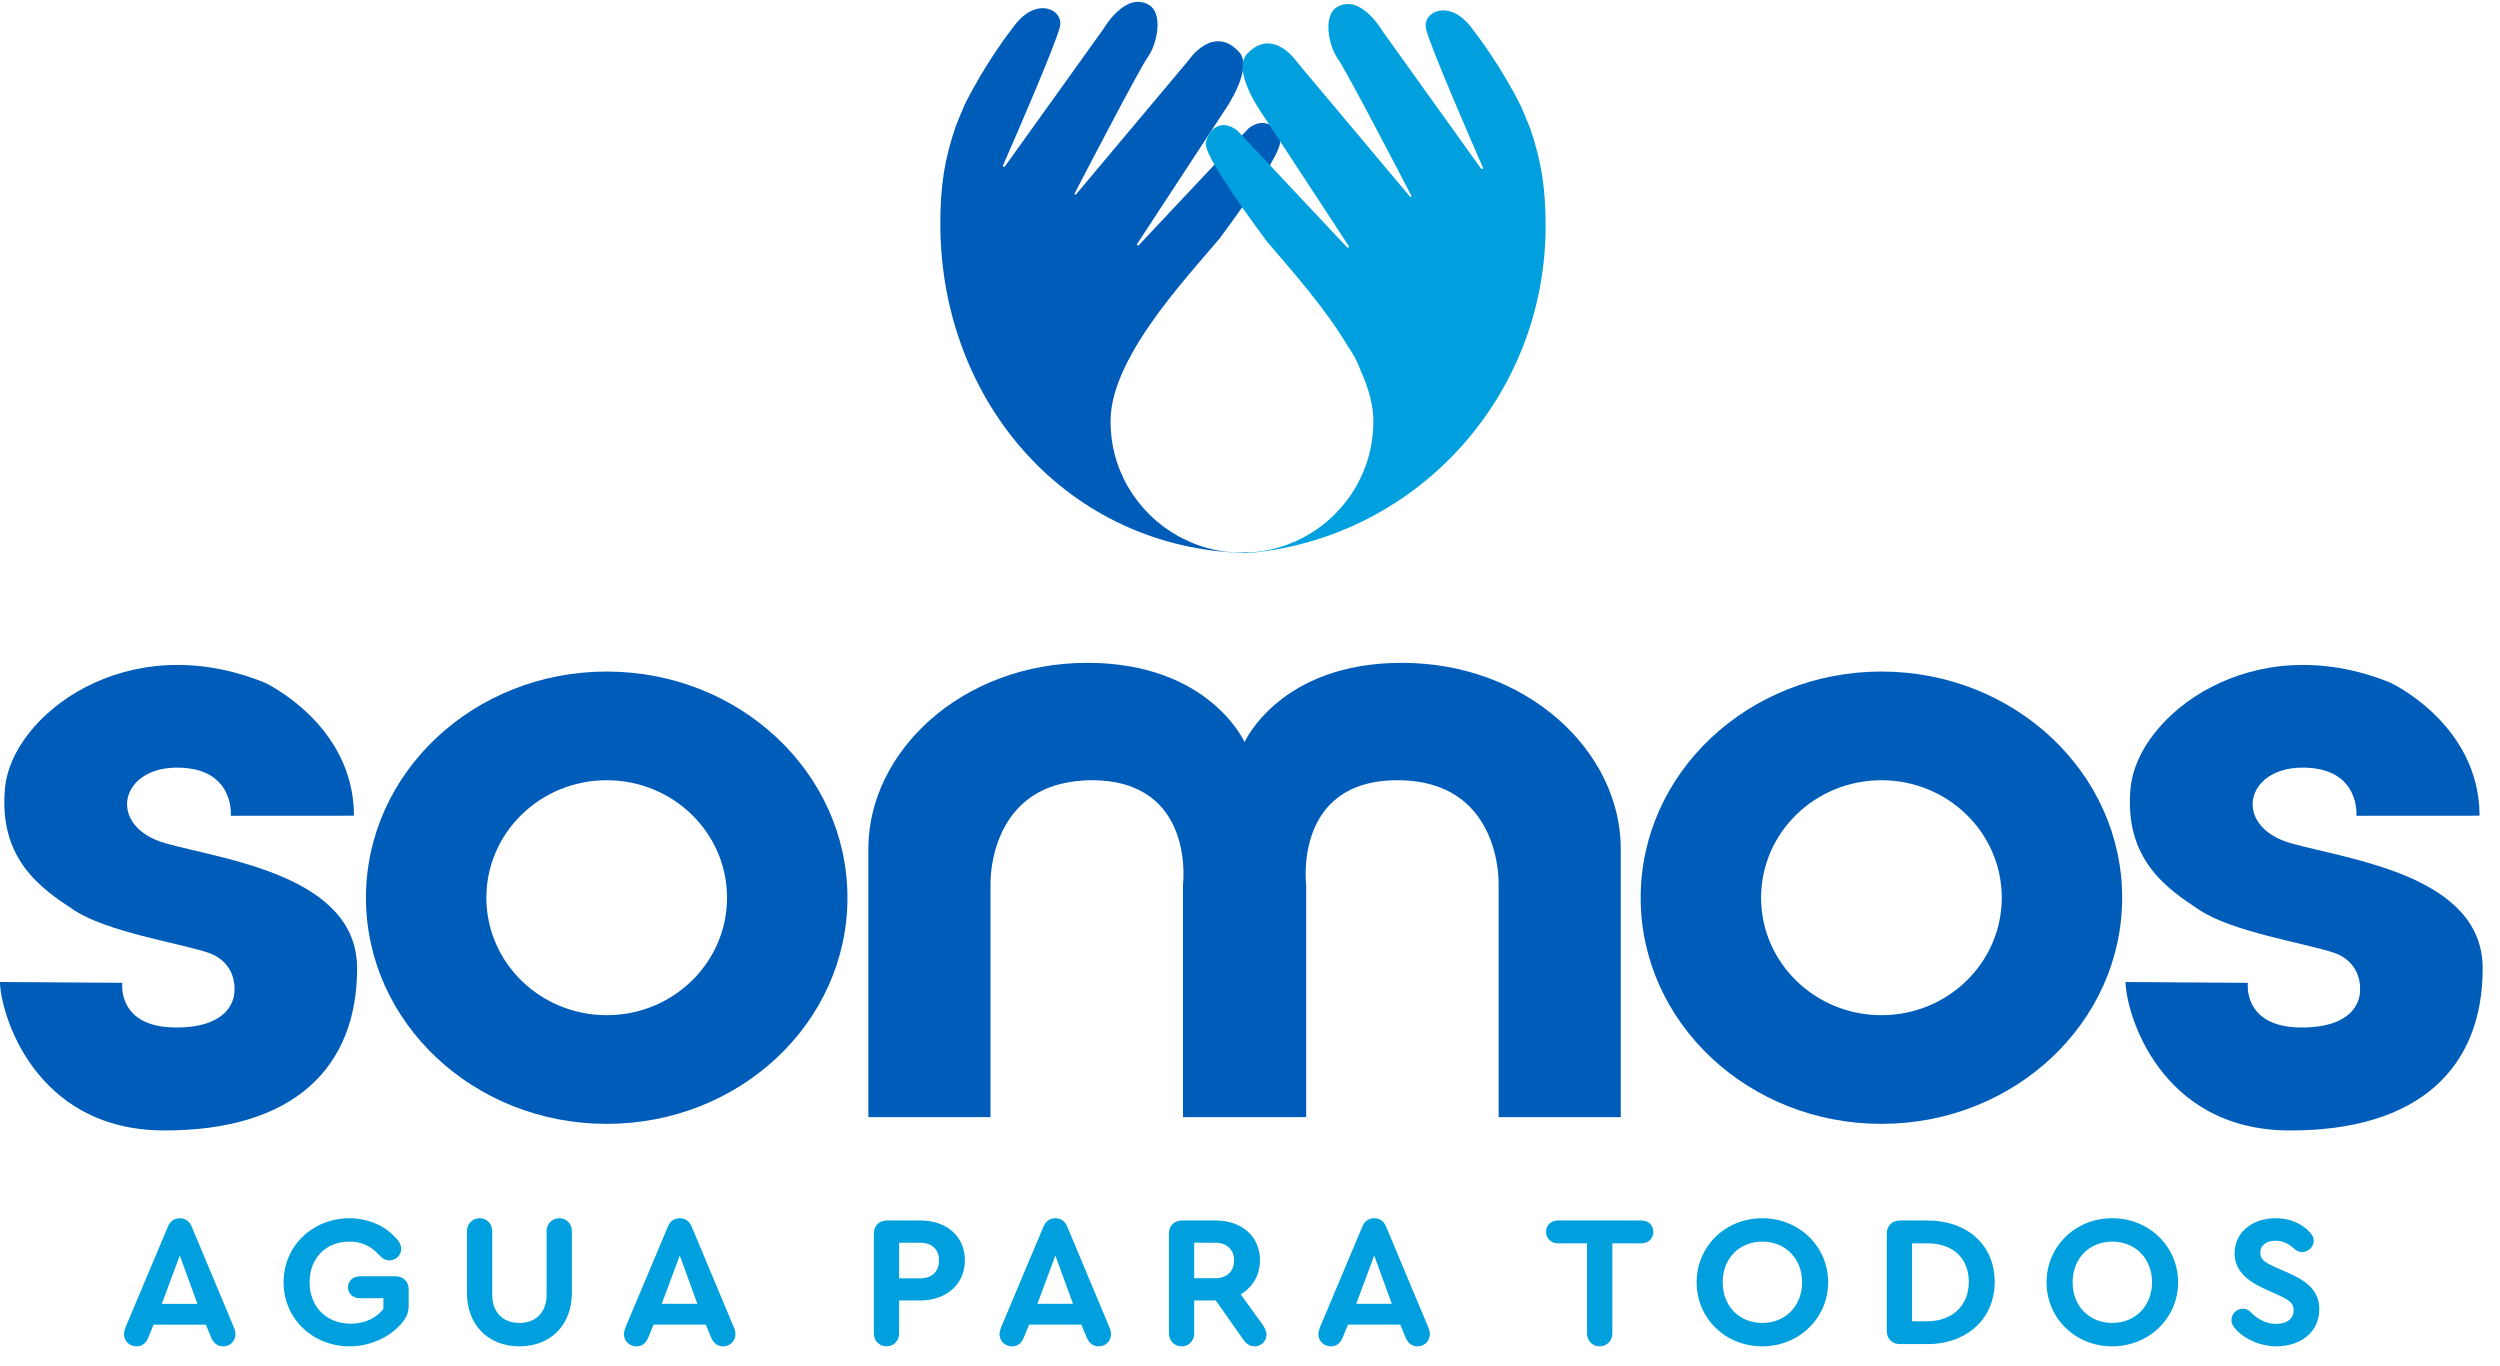
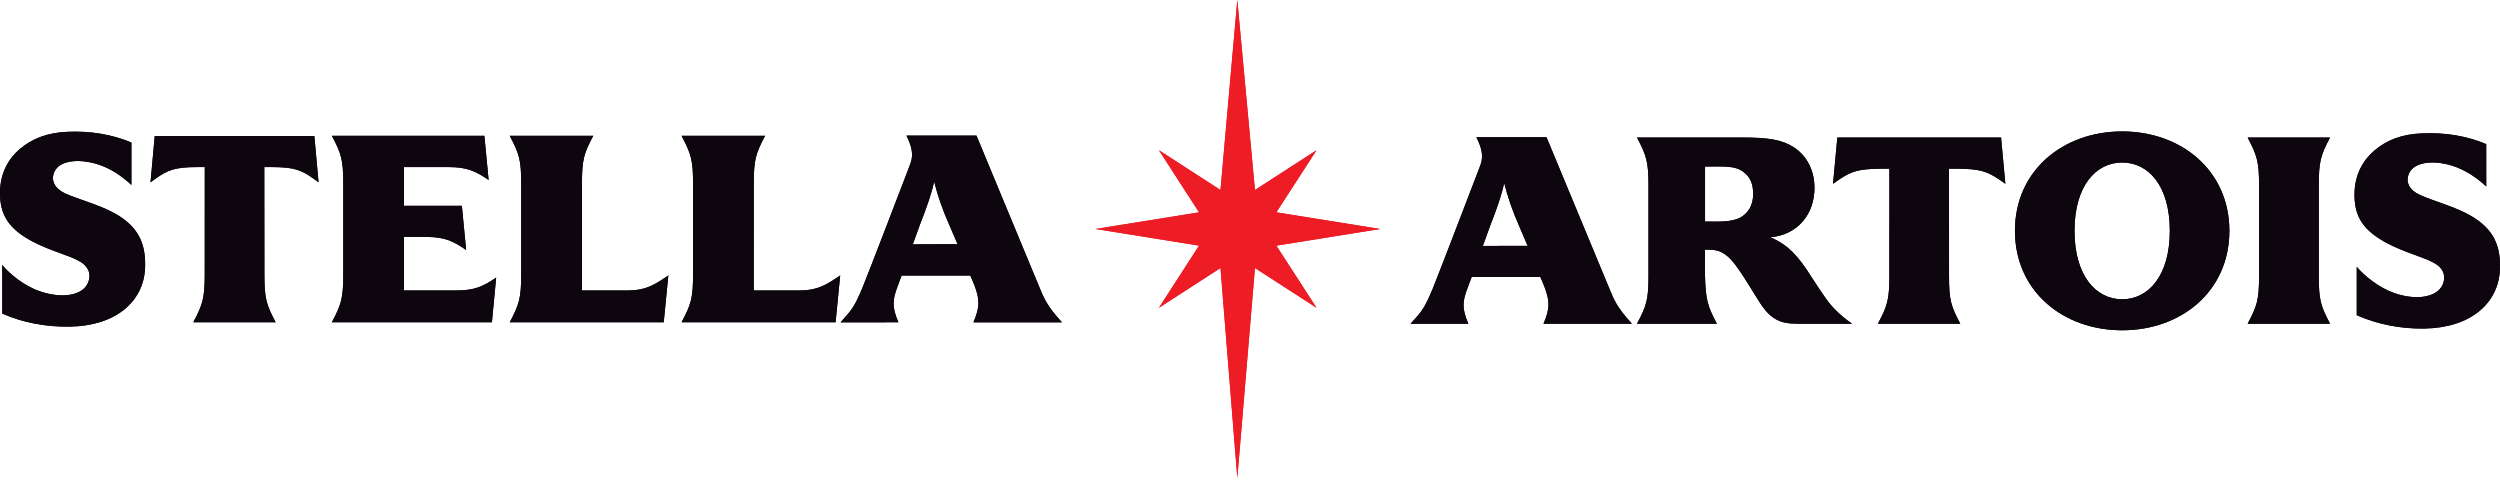
- <svg xmlns="http://www.w3.org/2000/svg" width="97" height="53" viewBox="0 0 97 53" fill="none">
-   <path d="M23.54 26.056C18.381 26.056 14.199 29.985 14.199 34.831C14.199 39.677 18.381 43.606 23.54 43.606C28.699 43.606 32.881 39.678 32.881 34.831C32.881 29.985 28.699 26.056 23.54 26.056ZM23.54 39.389C20.962 39.389 18.871 37.349 18.871 34.831C18.871 32.313 20.962 30.273 23.54 30.273C26.119 30.273 28.209 32.313 28.209 34.831C28.209 37.349 26.119 39.389 23.54 39.389Z" fill="#005CB9" />
-   <path d="M72.999 26.056C67.84 26.056 63.658 29.985 63.658 34.831C63.658 39.677 67.84 43.606 72.999 43.606C78.158 43.606 82.34 39.678 82.34 34.831C82.34 29.985 78.157 26.056 72.999 26.056ZM72.999 39.389C70.421 39.389 68.33 37.349 68.33 34.831C68.33 32.313 70.421 30.273 72.999 30.273C75.578 30.273 77.668 32.313 77.668 34.831C77.668 37.349 75.578 39.389 72.999 39.389Z" fill="#005CB9" />
-   <path d="M54.393 25.718C49.654 25.718 48.289 28.793 48.289 28.793C48.289 28.793 46.925 25.718 42.186 25.718C37.322 25.718 33.692 29.161 33.692 32.933V33.417C33.692 35.431 33.692 38.04 33.692 40.078C33.692 41.953 33.692 43.346 33.692 43.346H33.701H33.755H38.379H38.429H38.432V34.297C38.432 34.297 38.415 33.741 38.601 33.043C38.605 33.03 38.608 33.017 38.612 33.003C38.639 32.904 38.671 32.801 38.708 32.697C38.715 32.676 38.722 32.656 38.73 32.635C38.766 32.537 38.807 32.438 38.853 32.338C38.864 32.313 38.875 32.287 38.887 32.262C38.931 32.171 38.982 32.08 39.034 31.989C39.053 31.956 39.071 31.922 39.092 31.889C39.162 31.777 39.239 31.666 39.325 31.559C39.34 31.54 39.358 31.523 39.373 31.505C39.45 31.413 39.533 31.323 39.623 31.237C39.645 31.215 39.669 31.195 39.693 31.174C39.786 31.089 39.887 31.009 39.995 30.933C40.016 30.919 40.035 30.904 40.056 30.89C40.318 30.715 40.624 30.57 40.977 30.464C41.019 30.451 41.063 30.441 41.107 30.429C41.246 30.392 41.393 30.362 41.547 30.338C41.6 30.33 41.652 30.321 41.707 30.314C41.912 30.29 42.125 30.273 42.356 30.273C46.409 30.274 45.899 34.342 45.899 34.342V43.346H45.908H45.921H45.928H50.657V43.316C50.661 43.327 50.667 43.334 50.671 43.346H50.68V34.342C50.68 34.342 50.166 30.273 54.221 30.273C58.275 30.273 58.147 34.297 58.147 34.297V43.346H58.151H58.201H62.877H62.886C62.886 43.346 62.886 41.953 62.886 40.078C62.886 37.872 62.886 34.998 62.886 32.933C62.886 29.161 59.257 25.718 54.393 25.718Z" fill="#005CB9" />
-   <path d="M6.43 32.722C4.152 32.085 4.606 29.784 6.865 29.784C8.698 29.784 8.933 31.013 8.956 31.479L8.956 31.652L13.734 31.649C13.728 28.093 10.276 26.489 10.276 26.489C4.893 24.3 0.46 27.782 0.196 30.558C-0.071 33.337 1.601 34.478 2.876 35.315C4.151 36.151 6.833 36.569 8.031 36.948C9.229 37.331 9.096 38.452 9.096 38.452C9.096 38.452 9.173 39.867 6.836 39.867C5.027 39.867 4.766 38.811 4.741 38.33L4.741 38.155C4.741 38.148 4.742 38.138 4.742 38.131C4.741 38.132 4.739 38.133 4.737 38.133L0 38.101C0.004 39.245 1.288 43.838 6.338 43.861C11.394 43.882 13.856 41.424 13.856 37.574C13.856 33.974 8.707 33.36 6.43 32.722Z" fill="#005CB9" />
-   <path d="M88.902 32.722C86.625 32.085 87.079 29.784 89.338 29.784C91.171 29.784 91.405 31.013 91.429 31.479L91.429 31.652L96.207 31.649C96.201 28.093 92.749 26.489 92.749 26.489C87.366 24.3 82.932 27.782 82.668 30.558C82.401 33.337 84.074 34.478 85.349 35.315C86.624 36.151 89.305 36.569 90.503 36.949C91.701 37.331 91.568 38.452 91.568 38.452C91.568 38.452 91.645 39.867 89.308 39.867C87.501 39.867 87.239 38.812 87.214 38.331L87.213 38.156C87.214 38.149 87.214 38.138 87.215 38.132C87.213 38.133 87.211 38.134 87.21 38.134L82.473 38.102C82.476 39.246 83.761 43.838 88.81 43.862C93.867 43.883 96.328 41.424 96.328 37.575C96.328 33.974 91.18 33.36 88.902 32.722Z" fill="#005CB9" />
-   <path d="M47.426 21.386C46.969 21.318 46.532 21.189 46.124 21.004C45.546 20.748 45.023 20.387 44.585 19.95C43.941 19.308 43.469 18.501 43.241 17.596C43.141 17.195 43.089 16.777 43.089 16.346C43.089 16 43.145 15.644 43.246 15.281C43.399 14.741 43.649 14.188 43.964 13.636C44.157 13.292 44.376 12.948 44.611 12.609C45.077 11.93 45.608 11.269 46.124 10.654C46.417 10.304 46.707 9.969 46.978 9.653C47.1 9.51 47.215 9.376 47.327 9.245C48.551 7.589 49.764 5.825 49.668 5.441C49.497 4.757 48.946 4.593 48.472 4.964C48.464 4.969 48.455 4.97 48.449 4.976L44.185 9.514C44.151 9.549 44.095 9.505 44.122 9.463L47.527 4.266C47.527 4.266 48.667 2.643 48.068 2.006C47.06 0.934 46.125 2.329 46.125 2.329L41.748 7.544C41.723 7.574 41.676 7.543 41.694 7.509C42.236 6.465 44.242 2.615 44.54 2.207C44.885 1.734 45.161 0.51 44.559 0.178C43.644 -0.326 42.818 1.117 42.818 1.117L38.991 6.456C38.962 6.497 38.898 6.462 38.918 6.416C39.431 5.251 40.967 1.703 41.123 1.039C41.28 0.37 40.237 -0.144 39.381 0.964C39.103 1.324 38.224 2.473 37.436 4.048C37.393 4.135 37.096 4.861 37.088 4.887C36.641 6.177 36.485 7.239 36.485 8.679C36.485 15.597 41.432 21.319 48.379 21.459C48.384 21.452 48.399 21.444 48.411 21.436C48.337 21.439 48.264 21.444 48.19 21.444C47.929 21.444 47.673 21.425 47.426 21.386Z" fill="#005CB9" />
-   <path d="M49.185 21.146C49.195 21.145 49.202 21.142 49.204 21.137C49.224 21.099 49.216 21.107 49.185 21.146Z" fill="#005CB9" />
-   <path d="M59.367 4.972C59.358 4.947 59.062 4.22 59.019 4.133C58.231 2.558 57.351 1.409 57.074 1.049C56.218 -0.058 55.175 0.455 55.332 1.124C55.488 1.788 57.025 5.336 57.537 6.501C57.557 6.547 57.494 6.582 57.464 6.542L53.637 1.202C53.637 1.202 52.811 -0.241 51.896 0.263C51.293 0.595 51.57 1.819 51.914 2.292C52.212 2.7 54.218 6.55 54.761 7.594C54.779 7.628 54.732 7.659 54.707 7.629L50.329 2.414C50.329 2.414 49.394 1.018 48.386 2.091C47.787 2.728 48.928 4.351 48.928 4.351L52.333 9.548C52.359 9.589 52.304 9.634 52.27 9.6L48.005 5.061C47.999 5.055 47.99 5.054 47.983 5.049C47.508 4.678 46.958 4.842 46.787 5.527C46.69 5.915 47.931 7.714 49.168 9.386C49.243 9.473 49.319 9.561 49.397 9.653C49.668 9.968 49.958 10.303 50.25 10.651C50.429 10.863 50.609 11.084 50.79 11.307C51.343 11.998 51.881 12.73 52.316 13.467C52.497 13.72 52.664 14.015 52.803 14.4C53.103 15.066 53.287 15.724 53.287 16.347C53.287 17.755 52.719 19.025 51.793 19.95C51.4 20.346 50.943 20.671 50.443 20.92C50.378 20.95 50.316 20.982 50.251 21.01C49.844 21.192 49.407 21.318 48.956 21.386C48.704 21.426 48.448 21.445 48.19 21.445C47.928 21.445 47.672 21.426 47.426 21.386C47.776 21.445 48.253 21.48 48.601 21.445C55.049 20.789 59.97 15.327 59.97 8.764C59.969 7.324 59.813 6.262 59.367 4.972Z" fill="#00A0DF" />
-   <path d="M9.135 51.767C9.135 52.029 8.932 52.239 8.656 52.239C8.445 52.239 8.285 52.116 8.191 51.891L7.987 51.396H5.959L5.756 51.891C5.669 52.116 5.508 52.239 5.298 52.239C5.021 52.239 4.811 52.029 4.811 51.767C4.811 51.694 4.833 51.607 4.868 51.506L6.511 47.603C6.598 47.385 6.758 47.269 6.976 47.269C7.194 47.269 7.355 47.385 7.442 47.603L9.077 51.506C9.121 51.607 9.135 51.694 9.135 51.767ZM6.279 50.589H7.66L6.976 48.714L6.279 50.589Z" fill="#00A0DF" />
-   <path d="M11.003 49.752C11.003 48.349 12.122 47.267 13.569 47.267C14.223 47.267 14.877 47.529 15.269 47.943C15.48 48.139 15.567 48.291 15.567 48.459C15.567 48.699 15.363 48.902 15.116 48.902C14.964 48.902 14.847 48.844 14.702 48.684C14.375 48.335 14.019 48.175 13.554 48.175C12.645 48.175 12.012 48.815 12.012 49.753C12.012 50.705 12.667 51.359 13.611 51.359C14.142 51.359 14.6 51.148 14.876 50.785V50.37H13.96C13.699 50.37 13.502 50.189 13.502 49.949C13.502 49.702 13.698 49.52 13.96 49.52H15.356C15.646 49.52 15.857 49.731 15.857 50.021V50.639C15.857 50.857 15.814 51.017 15.705 51.184C15.269 51.824 14.418 52.238 13.568 52.238C12.122 52.238 11.003 51.155 11.003 49.752Z" fill="#00A0DF" />
-   <path d="M18.118 50.167V47.768C18.118 47.485 18.329 47.267 18.612 47.267C18.889 47.267 19.099 47.485 19.099 47.768V50.239C19.099 50.908 19.507 51.33 20.154 51.33C20.8 51.33 21.208 50.908 21.208 50.239V47.768C21.208 47.485 21.418 47.267 21.702 47.267C21.978 47.267 22.189 47.485 22.189 47.768V50.167C22.189 51.402 21.368 52.238 20.154 52.238C18.939 52.238 18.118 51.402 18.118 50.167Z" fill="#00A0DF" />
-   <path d="M28.534 51.766C28.534 52.028 28.33 52.239 28.054 52.239C27.843 52.239 27.684 52.115 27.589 51.89L27.385 51.395H25.358L25.154 51.89C25.067 52.115 24.907 52.239 24.696 52.239C24.42 52.239 24.209 52.028 24.209 51.766C24.209 51.694 24.231 51.606 24.267 51.505L25.91 47.602C25.997 47.384 26.157 47.268 26.375 47.268C26.593 47.268 26.753 47.384 26.84 47.602L28.475 51.505C28.519 51.606 28.534 51.694 28.534 51.766ZM25.677 50.588H27.058L26.375 48.713L25.677 50.588Z" fill="#00A0DF" />
-   <path d="M33.905 51.737V47.856C33.905 47.565 34.116 47.355 34.407 47.355H35.715C36.74 47.355 37.438 47.98 37.438 48.903C37.438 49.819 36.726 50.458 35.715 50.458H34.886V51.737C34.886 52.021 34.675 52.239 34.399 52.239C34.116 52.239 33.905 52.021 33.905 51.737ZM35.708 49.6C36.159 49.6 36.435 49.331 36.435 48.902C36.435 48.488 36.159 48.219 35.708 48.219H34.887V49.6H35.708Z" fill="#00A0DF" />
-   <path d="M43.107 51.766C43.107 52.028 42.904 52.239 42.627 52.239C42.417 52.239 42.257 52.115 42.162 51.89L41.959 51.395H39.931L39.727 51.89C39.64 52.115 39.48 52.239 39.269 52.239C38.993 52.239 38.782 52.028 38.782 51.766C38.782 51.694 38.804 51.606 38.84 51.505L40.483 47.602C40.571 47.384 40.73 47.268 40.948 47.268C41.166 47.268 41.326 47.384 41.413 47.602L43.048 51.505C43.093 51.606 43.107 51.694 43.107 51.766ZM40.251 50.588H41.632L40.949 48.713L40.251 50.588Z" fill="#00A0DF" />
-   <path d="M49.141 51.788C49.141 52.035 48.93 52.239 48.683 52.239C48.508 52.239 48.363 52.152 48.247 51.985L47.171 50.458H47.164H46.336V51.737C46.336 52.021 46.125 52.239 45.849 52.239C45.565 52.239 45.355 52.021 45.355 51.737V47.849C45.355 47.565 45.565 47.355 45.856 47.355H47.164C48.189 47.355 48.887 47.98 48.887 48.895C48.887 49.477 48.603 49.949 48.138 50.218L49.003 51.417C49.09 51.549 49.141 51.672 49.141 51.788ZM46.335 49.593H47.157C47.607 49.593 47.883 49.324 47.883 48.902C47.883 48.488 47.6 48.219 47.157 48.219H46.335V49.593Z" fill="#00A0DF" />
-   <path d="M55.478 51.766C55.478 52.028 55.275 52.239 54.998 52.239C54.788 52.239 54.628 52.115 54.533 51.89L54.33 51.395H52.302L52.098 51.89C52.011 52.115 51.851 52.239 51.64 52.239C51.364 52.239 51.153 52.028 51.153 51.766C51.153 51.694 51.175 51.606 51.212 51.505L52.854 47.602C52.941 47.384 53.101 47.268 53.319 47.268C53.537 47.268 53.697 47.384 53.784 47.602L55.42 51.505C55.464 51.606 55.478 51.694 55.478 51.766ZM52.622 50.588H54.003L53.32 48.713L52.622 50.588Z" fill="#00A0DF" />
-   <path d="M61.577 51.737V48.241H60.436C60.182 48.241 59.985 48.045 59.985 47.798C59.985 47.543 60.182 47.355 60.436 47.355H63.7C63.961 47.355 64.15 47.543 64.15 47.798C64.15 48.045 63.954 48.241 63.7 48.241H62.559V51.737C62.559 52.021 62.348 52.239 62.064 52.239C61.788 52.239 61.577 52.021 61.577 51.737Z" fill="#00A0DF" />
-   <path d="M70.932 49.752C70.932 51.141 69.806 52.238 68.374 52.238C66.942 52.238 65.83 51.148 65.83 49.752C65.83 48.357 66.949 47.267 68.374 47.267C69.806 47.266 70.932 48.364 70.932 49.752ZM66.84 49.752C66.84 50.675 67.48 51.33 68.381 51.33C69.275 51.33 69.922 50.668 69.922 49.752C69.922 48.836 69.275 48.175 68.381 48.175C67.48 48.175 66.84 48.829 66.84 49.752Z" fill="#00A0DF" />
-   <path d="M77.394 49.738C77.394 51.163 76.318 52.151 74.784 52.151H73.709C73.418 52.151 73.207 51.941 73.207 51.65V47.856C73.207 47.565 73.418 47.355 73.709 47.355H74.784C76.34 47.355 77.394 48.314 77.394 49.738ZM74.188 48.241V51.265H74.777C75.743 51.265 76.39 50.661 76.39 49.738C76.39 48.815 75.773 48.241 74.777 48.241H74.188Z" fill="#00A0DF" />
-   <path d="M84.51 49.752C84.51 51.141 83.383 52.238 81.951 52.238C80.52 52.238 79.407 51.148 79.407 49.752C79.407 48.357 80.527 47.267 81.951 47.267C83.383 47.266 84.51 48.364 84.51 49.752ZM80.418 49.752C80.418 50.675 81.057 51.33 81.959 51.33C82.853 51.33 83.5 50.668 83.5 49.752C83.5 48.836 82.853 48.175 81.959 48.175C81.057 48.175 80.418 48.829 80.418 49.752Z" fill="#00A0DF" />
-   <path d="M86.762 51.592C86.646 51.475 86.58 51.352 86.58 51.214C86.587 50.952 86.798 50.778 87.031 50.778C87.118 50.778 87.213 50.807 87.285 50.872C87.481 51.076 87.823 51.367 88.31 51.367C88.739 51.367 88.993 51.163 88.993 50.836C88.993 50.56 88.826 50.444 88.383 50.24L87.866 50.007C87.103 49.658 86.703 49.244 86.703 48.626C86.703 47.819 87.386 47.267 88.295 47.267C89.015 47.267 89.436 47.601 89.64 47.834C89.742 47.943 89.771 48.051 89.771 48.146C89.771 48.393 89.545 48.582 89.32 48.582C89.233 48.582 89.138 48.553 89.051 48.48C88.855 48.306 88.636 48.139 88.295 48.139C87.946 48.139 87.699 48.306 87.699 48.604C87.699 48.844 87.83 48.96 88.259 49.156L88.804 49.396C89.603 49.752 89.988 50.145 89.988 50.799C89.988 51.686 89.269 52.238 88.31 52.238C87.743 52.238 87.118 51.984 86.762 51.592Z" fill="#00A0DF" />
+ <svg xmlns="http://www.w3.org/2000/svg" width="311" height="60" viewBox="0 0 311 60" fill="none">
+   <path d="M14.447 26.642C12.469 25.498 9.822 24.829 8.115 24.072C6.812 23.462 6.243 22.423 6.8 21.296C7.387 20.105 9.435 19.636 12.064 20.41C13.736 20.909 15.192 21.924 16.348 23.01V17.734C13.924 16.713 11.237 16.273 8.408 16.396C5.943 16.496 4.024 17.212 2.452 18.55C1.008 19.776 0.069 21.549 0.004 23.738C-0.084 26.772 1.149 28.515 4.083 30.064C6.36 31.255 8.666 31.766 9.951 32.534C11.184 33.28 11.319 34.283 10.961 35.152C10.303 36.766 7.757 37.188 4.998 36.249C2.991 35.586 1.202 34.066 0.28 32.974V39.013C2.868 40.146 5.72 40.68 8.672 40.633C14.499 40.539 17.839 37.44 18.044 33.409C18.179 30.387 17.275 28.286 14.447 26.642Z" fill="#0D060E" />
+   <path d="M111.763 40.093C110.895 38.104 111.088 37.2 111.61 35.757C111.804 35.199 112.168 34.272 112.168 34.272H120.701C120.701 34.272 121.153 35.264 121.317 35.757C121.845 37.271 121.915 38.18 121.094 40.099H132.109C130.213 38.028 129.873 37.095 129.31 35.757C128.782 34.466 121.475 16.872 121.475 16.872H112.761C113.383 18.128 113.688 19.184 113.265 20.34C113.265 20.34 107.814 34.571 107.291 35.792C106.276 38.175 106.077 38.415 104.568 40.099L111.763 40.093ZM113.553 30.393L114.48 27.834C115.261 25.874 115.947 23.885 116.188 22.647C116.194 22.617 116.217 22.617 116.223 22.641C116.605 24.167 117.203 25.997 118.066 27.916L119.122 30.375L113.553 30.393Z" fill="#0D060E" />
+   <path d="M34.294 40.093C33.12 37.881 32.891 37.1 32.891 34.114C32.891 34.114 32.873 21.226 32.879 20.78C33.243 20.78 34.487 20.786 34.804 20.804C37.052 20.91 37.826 21.338 39.628 22.682L39.106 16.925H19.247L18.725 22.682C20.526 21.338 21.295 20.915 23.549 20.804C23.871 20.786 25.115 20.78 25.473 20.78C25.485 21.226 25.468 34.114 25.468 34.114C25.468 37.1 25.215 37.881 24.047 40.093H34.294V40.093Z" fill="#0D060E" />
+   <path d="M56.794 36.132H50.25V29.477H53.067C55.227 29.477 56.318 29.947 57.985 31.097L57.457 25.598H50.25V20.786H55.86C58.014 20.786 59.111 21.244 60.784 22.388L60.256 16.895H41.283C42.457 19.108 42.703 19.877 42.703 22.864V34.114C42.703 37.101 42.457 37.881 41.283 40.093H61.195L61.723 34.53C60.056 35.68 58.953 36.132 56.794 36.132Z" fill="#0D060E" />
+   <path d="M72.397 22.864C72.397 19.877 72.626 19.108 73.799 16.895H63.412C64.58 19.108 64.838 19.877 64.838 22.864V34.114C64.838 37.101 64.58 37.881 63.412 40.093H82.567L83.142 34.26C81.469 35.405 80.331 36.132 78.183 36.132H72.397V22.864Z" fill="#0D060E" />
+   <path d="M93.77 22.864C93.77 19.877 94.004 19.108 95.178 16.895H84.785C85.953 19.108 86.217 19.877 86.217 22.864V34.114C86.217 37.101 85.959 37.881 84.785 40.093H103.946L104.521 34.26C102.848 35.405 101.704 36.132 99.544 36.132H93.764L93.77 22.864Z" fill="#0D060E" />
+   <path d="M307.387 26.854C305.403 25.698 302.745 25.029 301.037 24.248C299.728 23.667 299.165 22.622 299.717 21.496C300.303 20.304 302.357 19.811 304.992 20.592C306.671 21.108 308.126 22.118 309.288 23.192V17.928C306.859 16.901 304.165 16.466 301.33 16.59C298.854 16.684 296.935 17.382 295.356 18.743C293.913 19.976 292.974 21.736 292.903 23.937C292.809 26.989 294.048 28.714 296.994 30.275C299.271 31.472 301.589 31.994 302.88 32.757C304.112 33.473 304.247 34.489 303.883 35.375C303.226 36.965 300.667 37.423 297.903 36.478C295.896 35.785 294.106 34.289 293.179 33.197V39.213C295.773 40.351 298.637 40.92 301.589 40.873C307.428 40.774 310.785 37.663 310.984 33.608C311.131 30.609 310.221 28.497 307.387 26.854Z" fill="#0D060E" />
+   <path d="M182.665 40.275C181.797 38.291 181.985 37.411 182.519 35.944C182.712 35.404 183.076 34.459 183.076 34.459H191.615C191.615 34.459 192.067 35.468 192.231 35.944C192.759 37.481 192.835 38.373 192.008 40.275H203.017C201.122 38.215 200.781 37.3 200.224 35.944C199.696 34.641 192.384 17.065 192.384 17.065C192.384 17.065 186.58 17.059 183.663 17.065C184.285 18.321 184.596 19.371 184.168 20.533C184.168 20.533 178.728 34.753 178.205 35.979C177.178 38.367 176.985 38.626 175.471 40.275H182.665ZM184.467 30.592L185.394 28.033C186.175 26.079 186.861 24.066 187.096 22.834C187.102 22.81 187.125 22.81 187.137 22.828C187.519 24.348 188.123 26.191 188.986 28.121L190.036 30.586L184.467 30.592Z" fill="#0D060E" />
+   <path d="M243.862 40.275C242.683 38.057 242.46 37.306 242.46 34.325C242.46 34.325 242.442 21.431 242.454 20.98C242.812 20.98 244.197 20.985 244.52 21.009C246.832 21.12 247.618 21.537 249.467 22.869L248.933 17.112H228.563L228.029 22.869C229.878 21.531 230.664 21.12 232.976 21.009C233.305 20.985 234.684 20.98 235.042 20.98C235.054 21.431 235.036 34.325 235.036 34.325C235.036 37.312 234.784 38.057 233.61 40.275H243.862Z" fill="#0D060E" />
+   <path d="M288.457 23.069C288.457 20.117 288.686 19.325 289.854 17.112H279.607C280.775 19.331 281.028 20.117 281.028 23.069V34.319C281.028 37.306 280.781 38.057 279.607 40.269H289.854C288.686 38.051 288.457 37.3 288.457 34.319V23.069Z" fill="#0D060E" />
+   <path d="M227.171 37.182C226.003 35.522 225.358 34.442 224.765 33.562C223.034 31.003 221.79 30.211 220.287 29.542C220.27 29.53 220.276 29.512 220.299 29.506C223.533 29.213 225.763 26.737 225.722 23.257C225.704 21.443 224.947 19.512 223.192 18.351C221.719 17.376 220.006 17.106 216.708 17.106L203.645 17.112C204.812 19.331 205.071 20.117 205.071 23.069V34.319C205.071 37.306 204.818 38.057 203.645 40.269H213.58C212.406 38.051 212.183 37.3 212.101 34.236V31.056H212.383C213.433 31.056 214.049 31.208 214.759 31.766C215.37 32.218 215.992 33.016 216.948 34.489C217.541 35.422 218.069 36.285 218.838 37.511C220.264 39.806 221.549 40.269 223.574 40.269H230.393C228.791 39.142 227.846 38.133 227.171 37.182ZM216.514 27.053C215.334 27.675 213.738 27.558 212.107 27.558V20.716C214.707 20.71 215.868 20.61 216.895 21.402C217.746 22.03 218.093 22.899 218.093 24.119C218.093 25.639 217.394 26.555 216.514 27.053Z" fill="#0D060E" />
+   <path d="M263.997 16.35C256.638 16.35 250.658 21.215 250.658 28.709C250.658 36.226 256.638 41.085 263.997 41.085C271.362 41.085 277.336 36.226 277.336 28.709C277.33 21.215 271.356 16.35 263.997 16.35ZM263.997 37.23C260.728 37.23 258.07 34.295 258.07 28.709C258.07 23.122 260.728 20.217 263.997 20.217C267.272 20.217 269.924 23.122 269.924 28.709C269.924 34.295 267.272 37.23 263.997 37.23Z" fill="#0D060E" />
+   <path d="M158.775 30.557L171.686 28.485L158.775 26.414L163.775 18.685L156.117 23.638L153.922 0L151.827 23.638L144.168 18.685L149.163 26.414L136.258 28.485L149.163 30.557L144.168 38.292L151.827 33.339L153.922 59.465L156.117 33.339L163.775 38.292L158.775 30.557Z" fill="#ED1C25" />
+   <path d="M14.447 26.642C12.469 25.498 9.822 24.829 8.115 24.072C6.812 23.462 6.243 22.423 6.8 21.296C7.387 20.105 9.435 19.636 12.064 20.41C13.736 20.909 15.192 21.924 16.348 23.01V17.734C13.924 16.713 11.237 16.273 8.408 16.396C5.943 16.496 4.024 17.212 2.452 18.55C1.008 19.776 0.069 21.549 0.004 23.738C-0.084 26.772 1.149 28.515 4.083 30.064C6.36 31.255 8.666 31.766 9.951 32.534C11.184 33.28 11.319 34.283 10.961 35.152C10.303 36.766 7.757 37.188 4.998 36.249C2.991 35.586 1.202 34.066 0.28 32.974V39.013C2.868 40.146 5.72 40.68 8.672 40.633C14.499 40.539 17.839 37.44 18.044 33.409C18.179 30.387 17.275 28.286 14.447 26.642Z" fill="#0D060E" />
+   <path d="M111.763 40.093C110.895 38.104 111.088 37.2 111.61 35.757C111.804 35.199 112.168 34.272 112.168 34.272H120.701C120.701 34.272 121.153 35.264 121.317 35.757C121.845 37.271 121.915 38.18 121.094 40.099H132.109C130.213 38.028 129.873 37.095 129.31 35.757C128.782 34.466 121.475 16.872 121.475 16.872H112.761C113.383 18.128 113.688 19.184 113.265 20.34C113.265 20.34 107.814 34.571 107.291 35.792C106.276 38.175 106.077 38.415 104.568 40.099L111.763 40.093ZM113.553 30.393L114.48 27.834C115.261 25.874 115.947 23.885 116.188 22.647C116.194 22.617 116.217 22.617 116.223 22.641C116.605 24.167 117.203 25.997 118.066 27.916L119.122 30.375L113.553 30.393Z" fill="#0D060E" />
+   <path d="M34.294 40.093C33.12 37.881 32.891 37.1 32.891 34.114C32.891 34.114 32.873 21.226 32.879 20.78C33.243 20.78 34.487 20.786 34.804 20.804C37.052 20.91 37.826 21.338 39.628 22.682L39.106 16.925H19.247L18.725 22.682C20.526 21.338 21.295 20.915 23.549 20.804C23.871 20.786 25.115 20.78 25.473 20.78C25.485 21.226 25.468 34.114 25.468 34.114C25.468 37.1 25.215 37.881 24.047 40.093H34.294V40.093Z" fill="#0D060E" />
+   <path d="M56.794 36.132H50.25V29.477H53.067C55.227 29.477 56.318 29.947 57.985 31.097L57.457 25.598H50.25V20.786H55.86C58.014 20.786 59.111 21.244 60.784 22.388L60.256 16.895H41.283C42.457 19.108 42.703 19.877 42.703 22.864V34.114C42.703 37.101 42.457 37.881 41.283 40.093H61.195L61.723 34.53C60.056 35.68 58.953 36.132 56.794 36.132Z" fill="#0D060E" />
+   <path d="M72.397 22.864C72.397 19.877 72.626 19.108 73.799 16.895H63.412C64.58 19.108 64.838 19.877 64.838 22.864V34.114C64.838 37.101 64.58 37.881 63.412 40.093H82.567L83.142 34.26C81.469 35.405 80.331 36.132 78.183 36.132H72.397V22.864Z" fill="#0D060E" />
+   <path d="M93.77 22.864C93.77 19.877 94.004 19.108 95.178 16.895H84.785C85.953 19.108 86.217 19.877 86.217 22.864V34.114C86.217 37.101 85.959 37.881 84.785 40.093H103.946L104.521 34.26C102.848 35.405 101.704 36.132 99.544 36.132H93.764L93.77 22.864Z" fill="#0D060E" />
+   <path d="M307.387 26.854C305.403 25.698 302.745 25.029 301.037 24.248C299.728 23.667 299.165 22.622 299.717 21.496C300.303 20.304 302.357 19.811 304.992 20.592C306.671 21.108 308.126 22.118 309.288 23.192V17.928C306.859 16.901 304.165 16.466 301.33 16.59C298.854 16.684 296.935 17.382 295.356 18.743C293.913 19.976 292.974 21.736 292.903 23.937C292.809 26.989 294.048 28.714 296.994 30.275C299.271 31.472 301.589 31.994 302.88 32.757C304.112 33.473 304.247 34.489 303.883 35.375C303.226 36.965 300.667 37.423 297.903 36.478C295.896 35.785 294.106 34.289 293.179 33.197V39.213C295.773 40.351 298.637 40.92 301.589 40.873C307.428 40.774 310.785 37.663 310.984 33.608C311.131 30.609 310.221 28.497 307.387 26.854Z" fill="#0D060E" />
+   <path d="M182.665 40.275C181.797 38.291 181.985 37.411 182.519 35.944C182.712 35.404 183.076 34.459 183.076 34.459H191.615C191.615 34.459 192.067 35.468 192.231 35.944C192.759 37.481 192.835 38.373 192.008 40.275H203.017C201.122 38.215 200.781 37.3 200.224 35.944C199.696 34.641 192.384 17.065 192.384 17.065C192.384 17.065 186.58 17.059 183.663 17.065C184.285 18.321 184.596 19.371 184.168 20.533C184.168 20.533 178.728 34.753 178.205 35.979C177.178 38.367 176.985 38.626 175.471 40.275H182.665ZM184.467 30.592L185.394 28.033C186.175 26.079 186.861 24.066 187.096 22.834C187.102 22.81 187.125 22.81 187.137 22.828C187.519 24.348 188.123 26.191 188.986 28.121L190.036 30.586L184.467 30.592Z" fill="#0D060E" />
+   <path d="M243.862 40.275C242.683 38.057 242.46 37.306 242.46 34.325C242.46 34.325 242.442 21.431 242.454 20.98C242.812 20.98 244.197 20.985 244.52 21.009C246.832 21.12 247.618 21.537 249.467 22.869L248.933 17.112H228.563L228.029 22.869C229.878 21.531 230.664 21.12 232.976 21.009C233.305 20.985 234.684 20.98 235.042 20.98C235.054 21.431 235.036 34.325 235.036 34.325C235.036 37.312 234.784 38.057 233.61 40.275H243.862Z" fill="#0D060E" />
+   <path d="M288.457 23.069C288.457 20.117 288.686 19.325 289.854 17.112H279.607C280.775 19.331 281.028 20.117 281.028 23.069V34.319C281.028 37.306 280.781 38.057 279.607 40.269H289.854C288.686 38.051 288.457 37.3 288.457 34.319V23.069Z" fill="#0D060E" />
+   <path d="M227.171 37.182C226.003 35.522 225.358 34.442 224.765 33.562C223.034 31.003 221.79 30.211 220.287 29.542C220.27 29.53 220.276 29.512 220.299 29.506C223.533 29.213 225.763 26.737 225.722 23.257C225.704 21.443 224.947 19.512 223.192 18.351C221.719 17.376 220.006 17.106 216.708 17.106L203.645 17.112C204.812 19.331 205.071 20.117 205.071 23.069V34.319C205.071 37.306 204.818 38.057 203.645 40.269H213.58C212.406 38.051 212.183 37.3 212.101 34.236V31.056H212.383C213.433 31.056 214.049 31.208 214.759 31.766C215.37 32.218 215.992 33.016 216.948 34.489C217.541 35.422 218.069 36.285 218.838 37.511C220.264 39.806 221.549 40.269 223.574 40.269H230.393C228.791 39.142 227.846 38.133 227.171 37.182ZM216.514 27.053C215.334 27.675 213.738 27.558 212.107 27.558V20.716C214.707 20.71 215.868 20.61 216.895 21.402C217.746 22.03 218.093 22.899 218.093 24.119C218.093 25.639 217.394 26.555 216.514 27.053Z" fill="#0D060E" />
+   <path d="M263.997 16.35C256.638 16.35 250.658 21.215 250.658 28.709C250.658 36.226 256.638 41.085 263.997 41.085C271.362 41.085 277.336 36.226 277.336 28.709C277.33 21.215 271.356 16.35 263.997 16.35ZM263.997 37.23C260.728 37.23 258.07 34.295 258.07 28.709C258.07 23.122 260.728 20.217 263.997 20.217C267.272 20.217 269.924 23.122 269.924 28.709C269.924 34.295 267.272 37.23 263.997 37.23Z" fill="#0D060E" />
+   <path d="M158.775 30.557L171.686 28.485L158.775 26.414L163.775 18.685L156.117 23.638L153.922 0L151.827 23.638L144.168 18.685L149.163 26.414L136.258 28.485L149.163 30.557L144.168 38.292L151.827 33.339L153.922 59.465L156.117 33.339L163.775 38.292L158.775 30.557Z" fill="#ED1C25" />
</svg>
